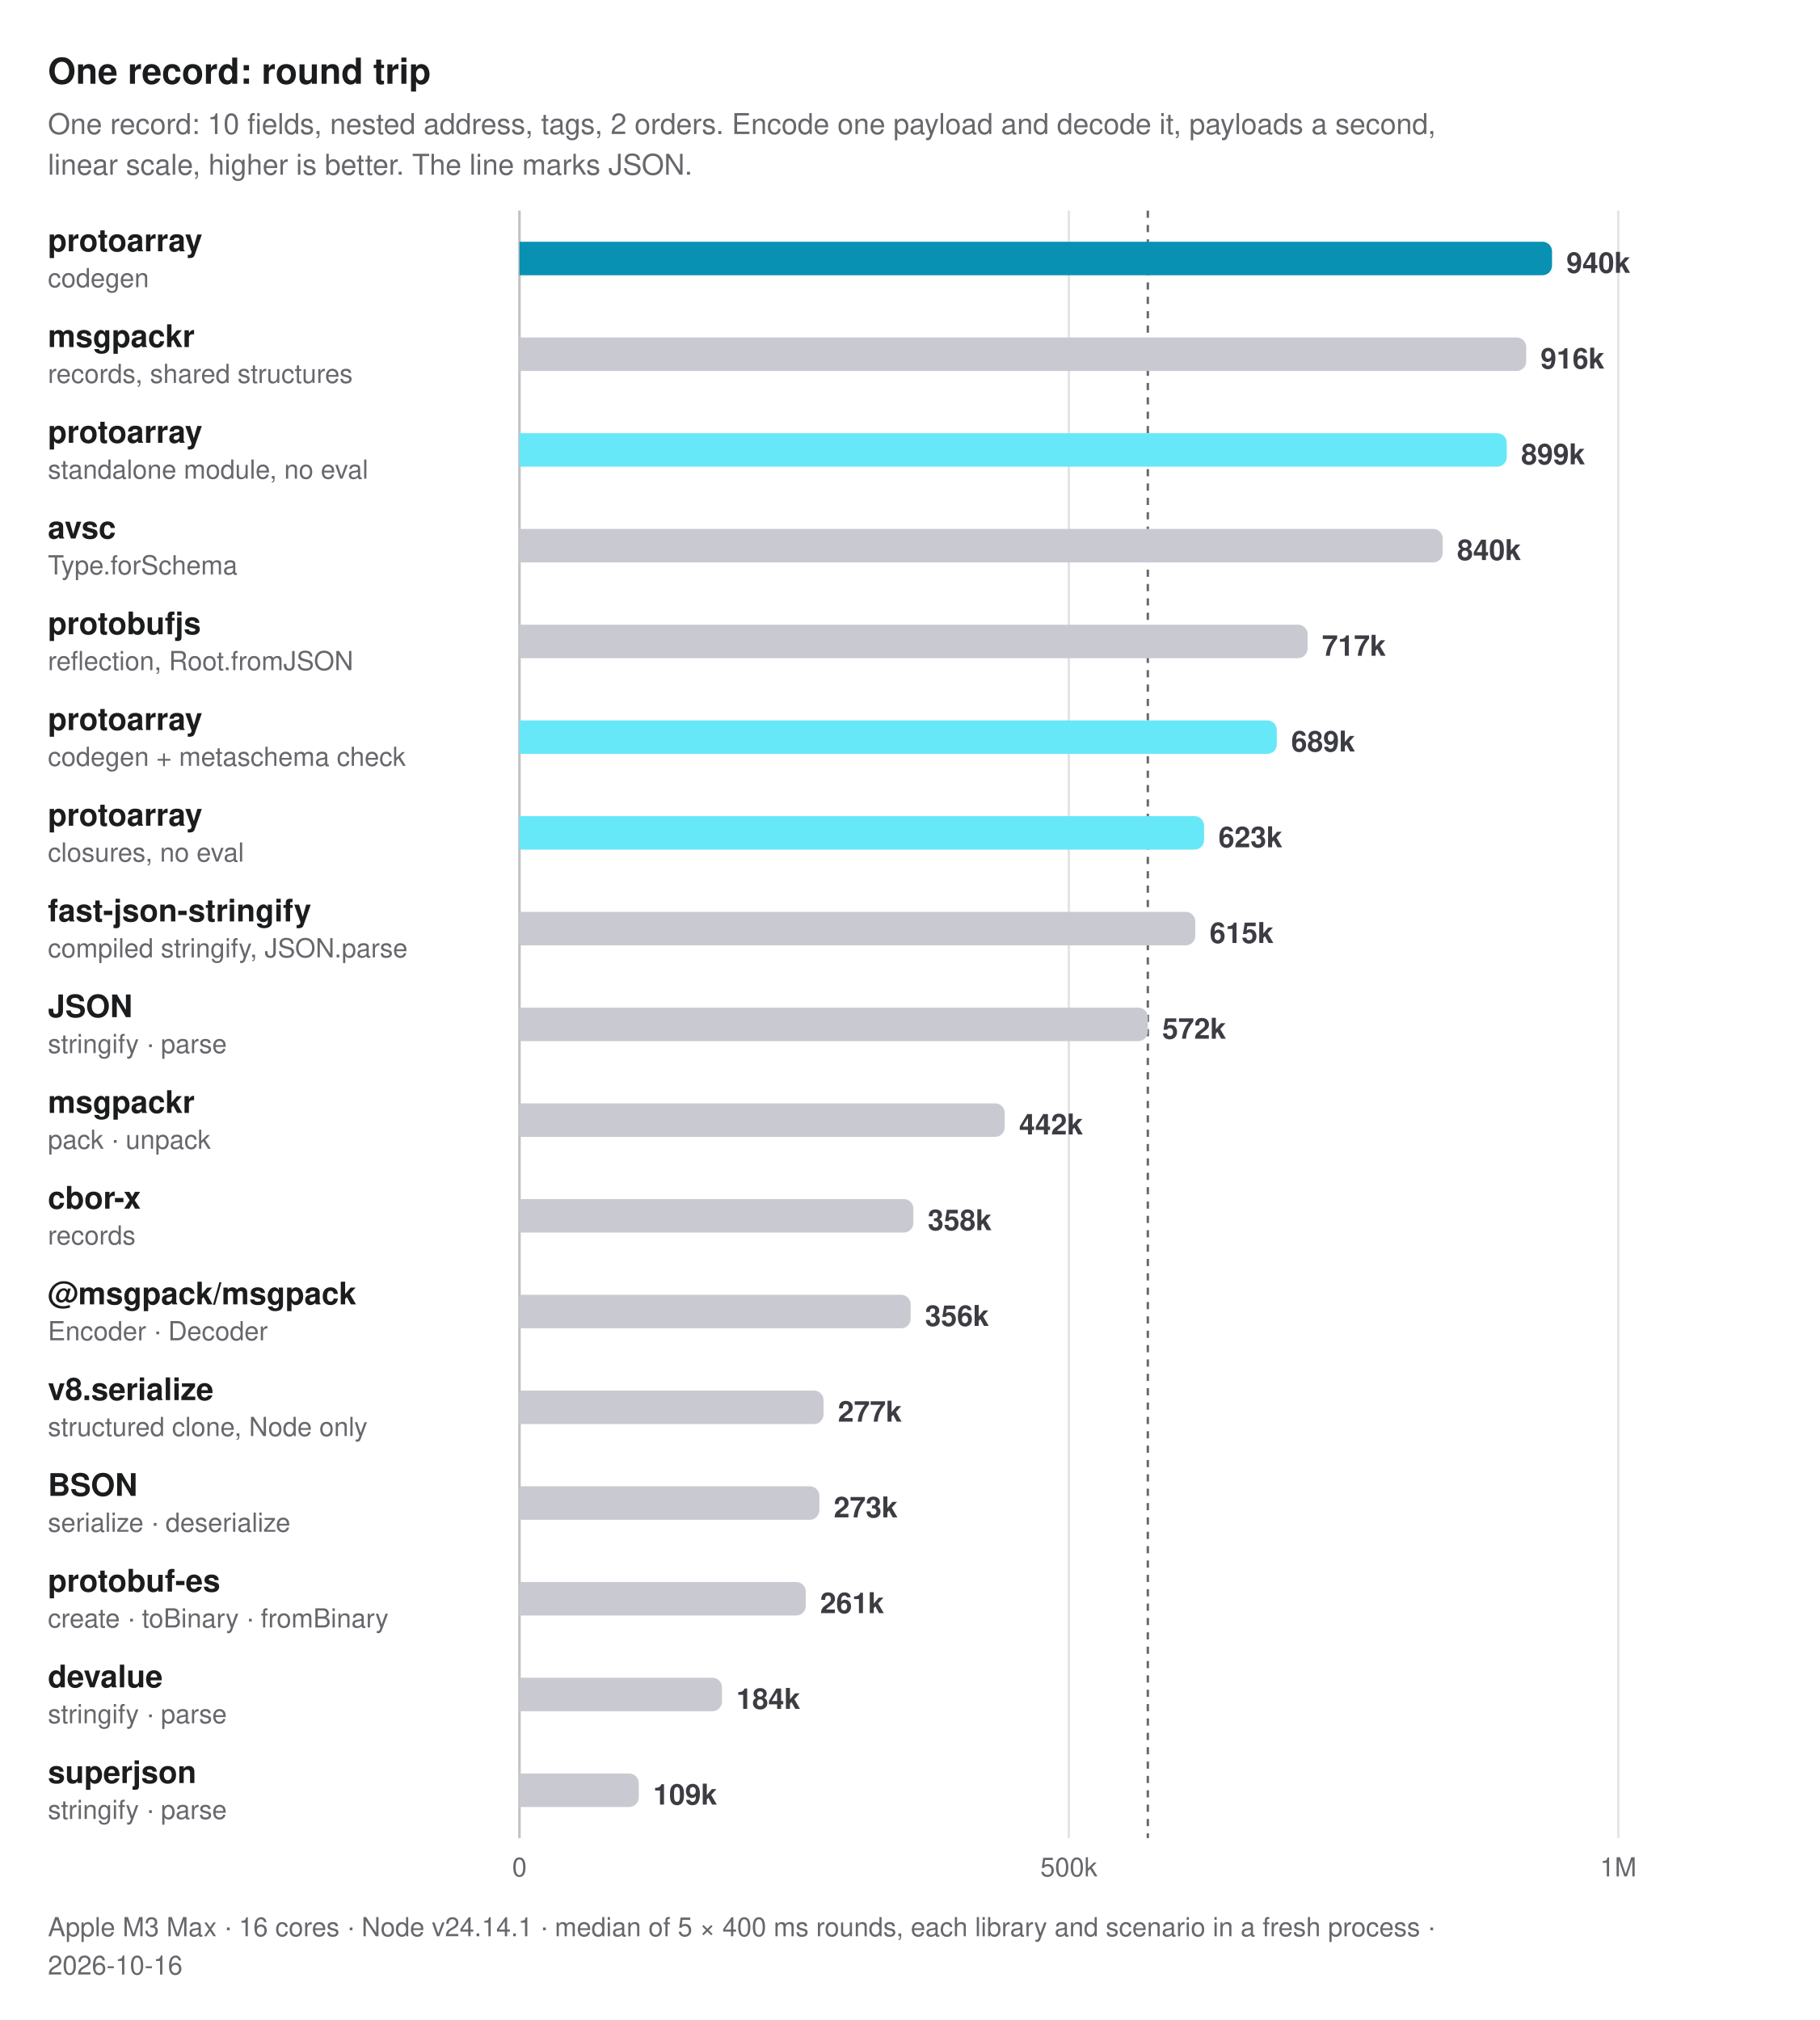
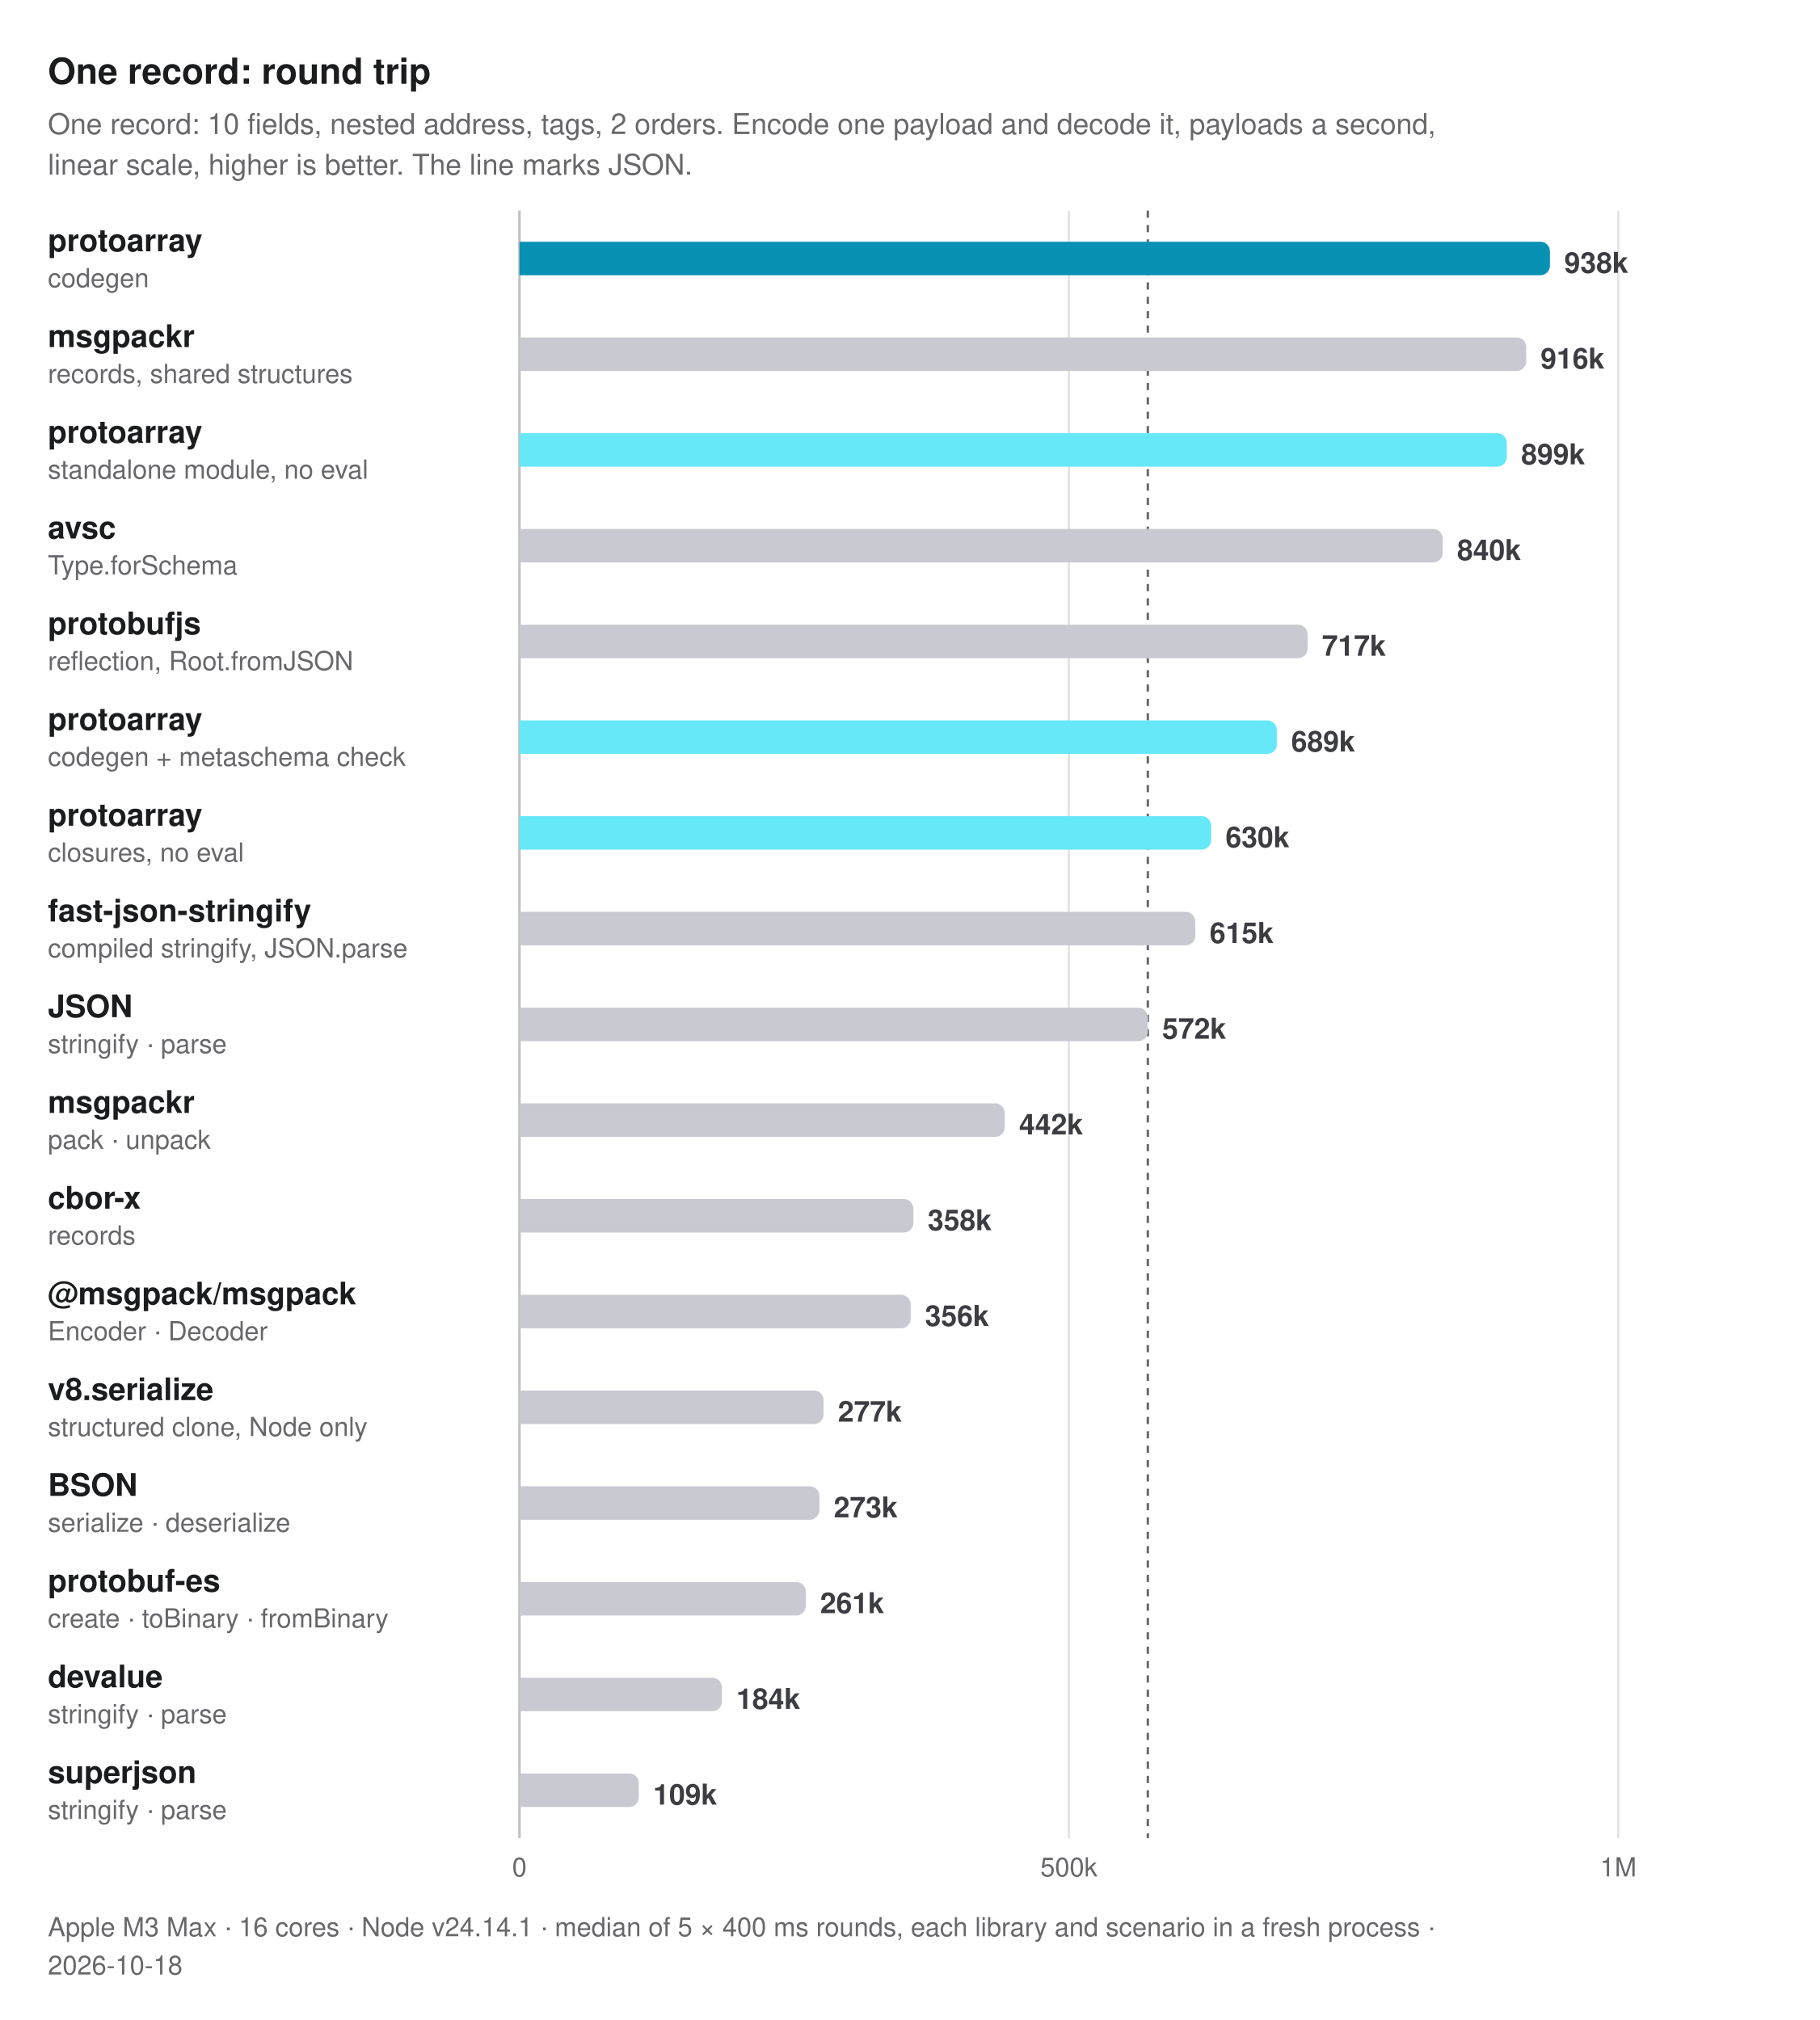
<svg xmlns="http://www.w3.org/2000/svg" width="760" height="844" viewBox="0 0 760 844" role="img" aria-label="One record: round trip. One record: 10 fields, nested address, tags, 2 orders. Encode one payload and decode it, payloads a second, linear scale, higher is better. The line marks JSON.">
  <style>
  text { font-family: -apple-system, BlinkMacSystemFont, "Segoe UI", Helvetica, Arial, sans-serif; }
  .title { font-size: 15px; font-weight: 700; fill: #1b1c1e; }
  .subtitle, .caption { font-size: 12px; fill: #67676c; }
  .caption { font-size: 11px; }
  .group { font-size: 11px; font-weight: 600; letter-spacing: 0.06em; fill: #67676c; }
  .label { font-size: 13px; font-weight: 600; fill: #1b1c1e; }
  .label.primary, .label.secondary { font-weight: 700; }
  .sublabel { font-size: 11px; fill: #67676c; }
  .value { font-size: 12px; font-weight: 600; fill: #3c3c43; font-variant-numeric: tabular-nums; }
  .value.small { font-size: 10px; }
  .legend { font-size: 11px; fill: #3c3c43; }
  .tick { font-size: 11px; fill: #67676c; font-variant-numeric: tabular-nums; }
  .grid { stroke: #e4e4e7; stroke-width: 1; }
  .axis { stroke: #c2c2c4; stroke-width: 1; }
  .ref { stroke: #67676c; stroke-width: 1; stroke-dasharray: 3 3; }
  .bar { fill: #c9cad1; }
  .bar.primary { fill: #0891b2; }
  .bar.secondary { fill: #67e8f9; }
  @media (prefers-color-scheme: dark) {
    .title, .label { fill: #dfdfd6; }
    .subtitle, .caption, .group, .sublabel, .tick { fill: #98989f; }
    .value, .legend { fill: #c2c2c4; }
    .grid { stroke: #2e2e32; }
    .axis { stroke: #48484c; }
    .ref { stroke: #98989f; }
    .bar { fill: #4a4b53; }
    .bar.primary { fill: #22d3ee; }
    .bar.secondary { fill: #0e7490; }
  }
</style>
  <text class="title" x="20" y="35">One record: round trip</text>
  <text class="subtitle" x="20" y="56">One record: 10 fields, nested address, tags, 2 orders. Encode one payload and decode it, payloads a second,</text>
  <text class="subtitle" x="20" y="73">linear scale, higher is better. The line marks JSON.</text>
  <line class="grid" x1="217" y1="88" x2="217" y2="768" />
  <text class="tick" x="217" y="784" text-anchor="middle">0</text>
  <line class="grid" x1="446.5" y1="88" x2="446.5" y2="768" />
  <text class="tick" x="446.5" y="784" text-anchor="middle">500k</text>
  <line class="grid" x1="676" y1="88" x2="676" y2="768" />
  <text class="tick" x="676" y="784" text-anchor="middle">1M</text>
  <line class="axis" x1="217" y1="88" x2="217" y2="768" />
  <line class="ref" x1="479.487" y1="88" x2="479.487" y2="768" />
  <g>
    <text class="label primary" x="20" y="105">protoarray</text>
    <text class="sublabel" x="20" y="120">codegen</text>
-     <path class="bar primary" d="M217,101H644.337A4,4 0 0 1 648.337,105V111A4,4 0 0 1 644.337,115H217Z" />
-     <text class="value" x="654.337" y="114">940k</text>
+     <path class="bar primary" d="M217,101H643.461A4,4 0 0 1 647.461,105V111A4,4 0 0 1 643.461,115H217Z" />
+     <text class="value" x="653.461" y="114">938k</text>
  </g>
  <g>
    <text class="label" x="20" y="145">msgpackr</text>
    <text class="sublabel" x="20" y="160">records, shared structures</text>
    <path class="bar" d="M217,141H633.548A4,4 0 0 1 637.548,145V151A4,4 0 0 1 633.548,155H217Z" />
    <text class="value" x="643.548" y="154">916k</text>
  </g>
  <g>
    <text class="label secondary" x="20" y="185">protoarray</text>
    <text class="sublabel" x="20" y="200">standalone module, no eval</text>
    <path class="bar secondary" d="M217,181H625.433A4,4 0 0 1 629.433,185V191A4,4 0 0 1 625.433,195H217Z" />
    <text class="value" x="635.433" y="194">899k</text>
  </g>
  <g>
    <text class="label" x="20" y="225">avsc</text>
    <text class="sublabel" x="20" y="240">Type.forSchema</text>
    <path class="bar" d="M217,221H598.675A4,4 0 0 1 602.675,225V231A4,4 0 0 1 598.675,235H217Z" />
    <text class="value" x="608.675" y="234">840k</text>
  </g>
  <g>
    <text class="label" x="20" y="265">protobufjs</text>
    <text class="sublabel" x="20" y="280">reflection, Root.fromJSON</text>
    <path class="bar" d="M217,261H542.234A4,4 0 0 1 546.234,265V271A4,4 0 0 1 542.234,275H217Z" />
    <text class="value" x="552.234" y="274">717k</text>
  </g>
  <g>
    <text class="label secondary" x="20" y="305">protoarray</text>
    <text class="sublabel" x="20" y="320">codegen + metaschema check</text>
    <path class="bar secondary" d="M217,301H529.374A4,4 0 0 1 533.374,305V311A4,4 0 0 1 529.374,315H217Z" />
    <text class="value" x="539.374" y="314">689k</text>
  </g>
  <g>
    <text class="label secondary" x="20" y="345">protoarray</text>
    <text class="sublabel" x="20" y="360">closures, no eval</text>
-     <path class="bar secondary" d="M217,341H498.995A4,4 0 0 1 502.995,345V351A4,4 0 0 1 498.995,355H217Z" />
-     <text class="value" x="508.995" y="354">623k</text>
+     <path class="bar secondary" d="M217,341H501.947A4,4 0 0 1 505.947,345V351A4,4 0 0 1 501.947,355H217Z" />
+     <text class="value" x="511.947" y="354">630k</text>
  </g>
  <g>
    <text class="label" x="20" y="385">fast-json-stringify</text>
    <text class="sublabel" x="20" y="400">compiled stringify, JSON.parse</text>
    <path class="bar" d="M217,381H495.319A4,4 0 0 1 499.319,385V391A4,4 0 0 1 495.319,395H217Z" />
    <text class="value" x="505.319" y="394">615k</text>
  </g>
  <g>
    <text class="label" x="20" y="425">JSON</text>
    <text class="sublabel" x="20" y="440">stringify · parse</text>
    <path class="bar" d="M217,421H475.487A4,4 0 0 1 479.487,425V431A4,4 0 0 1 475.487,435H217Z" />
    <text class="value" x="485.487" y="434">572k</text>
  </g>
  <g>
    <text class="label" x="20" y="465">msgpackr</text>
    <text class="sublabel" x="20" y="480">pack · unpack</text>
    <path class="bar" d="M217,461H415.713A4,4 0 0 1 419.713,465V471A4,4 0 0 1 415.713,475H217Z" />
    <text class="value" x="425.713" y="474">442k</text>
  </g>
  <g>
    <text class="label" x="20" y="505">cbor-x</text>
    <text class="sublabel" x="20" y="520">records</text>
    <path class="bar" d="M217,501H377.546A4,4 0 0 1 381.546,505V511A4,4 0 0 1 377.546,515H217Z" />
    <text class="value" x="387.546" y="514">358k</text>
  </g>
  <g>
    <text class="label" x="20" y="545">@msgpack/msgpack</text>
    <text class="sublabel" x="20" y="560">Encoder · Decoder</text>
    <path class="bar" d="M217,541H376.423A4,4 0 0 1 380.423,545V551A4,4 0 0 1 376.423,555H217Z" />
    <text class="value" x="386.423" y="554">356k</text>
  </g>
  <g>
    <text class="label" x="20" y="585">v8.serialize</text>
    <text class="sublabel" x="20" y="600">structured clone, Node only</text>
    <path class="bar" d="M217,581H340.024A4,4 0 0 1 344.024,585V591A4,4 0 0 1 340.024,595H217Z" />
    <text class="value" x="350.024" y="594">277k</text>
  </g>
  <g>
    <text class="label" x="20" y="625">BSON</text>
    <text class="sublabel" x="20" y="640">serialize · deserialize</text>
    <path class="bar" d="M217,621H338.286A4,4 0 0 1 342.286,625V631A4,4 0 0 1 338.286,635H217Z" />
    <text class="value" x="348.286" y="634">273k</text>
  </g>
  <g>
    <text class="label" x="20" y="665">protobuf-es</text>
    <text class="sublabel" x="20" y="680">create · toBinary · fromBinary</text>
    <path class="bar" d="M217,661H332.604A4,4 0 0 1 336.604,665V671A4,4 0 0 1 332.604,675H217Z" />
    <text class="value" x="342.604" y="674">261k</text>
  </g>
  <g>
    <text class="label" x="20" y="705">devalue</text>
    <text class="sublabel" x="20" y="720">stringify · parse</text>
    <path class="bar" d="M217,701H297.587A4,4 0 0 1 301.587,705V711A4,4 0 0 1 297.587,715H217Z" />
    <text class="value" x="307.587" y="714">184k</text>
  </g>
  <g>
    <text class="label" x="20" y="745">superjson</text>
    <text class="sublabel" x="20" y="760">stringify · parse</text>
    <path class="bar" d="M217,741H262.842A4,4 0 0 1 266.842,745V751A4,4 0 0 1 262.842,755H217Z" />
    <text class="value" x="272.842" y="754">109k</text>
  </g>
  <text class="caption" x="20" y="809">Apple M3 Max · 16 cores · Node v24.14.1 · median of 5 × 400 ms rounds, each library and scenario in a fresh process ·</text>
-   <text class="caption" x="20" y="825">2026-10-16</text>
+   <text class="caption" x="20" y="825">2026-10-18</text>
</svg>
